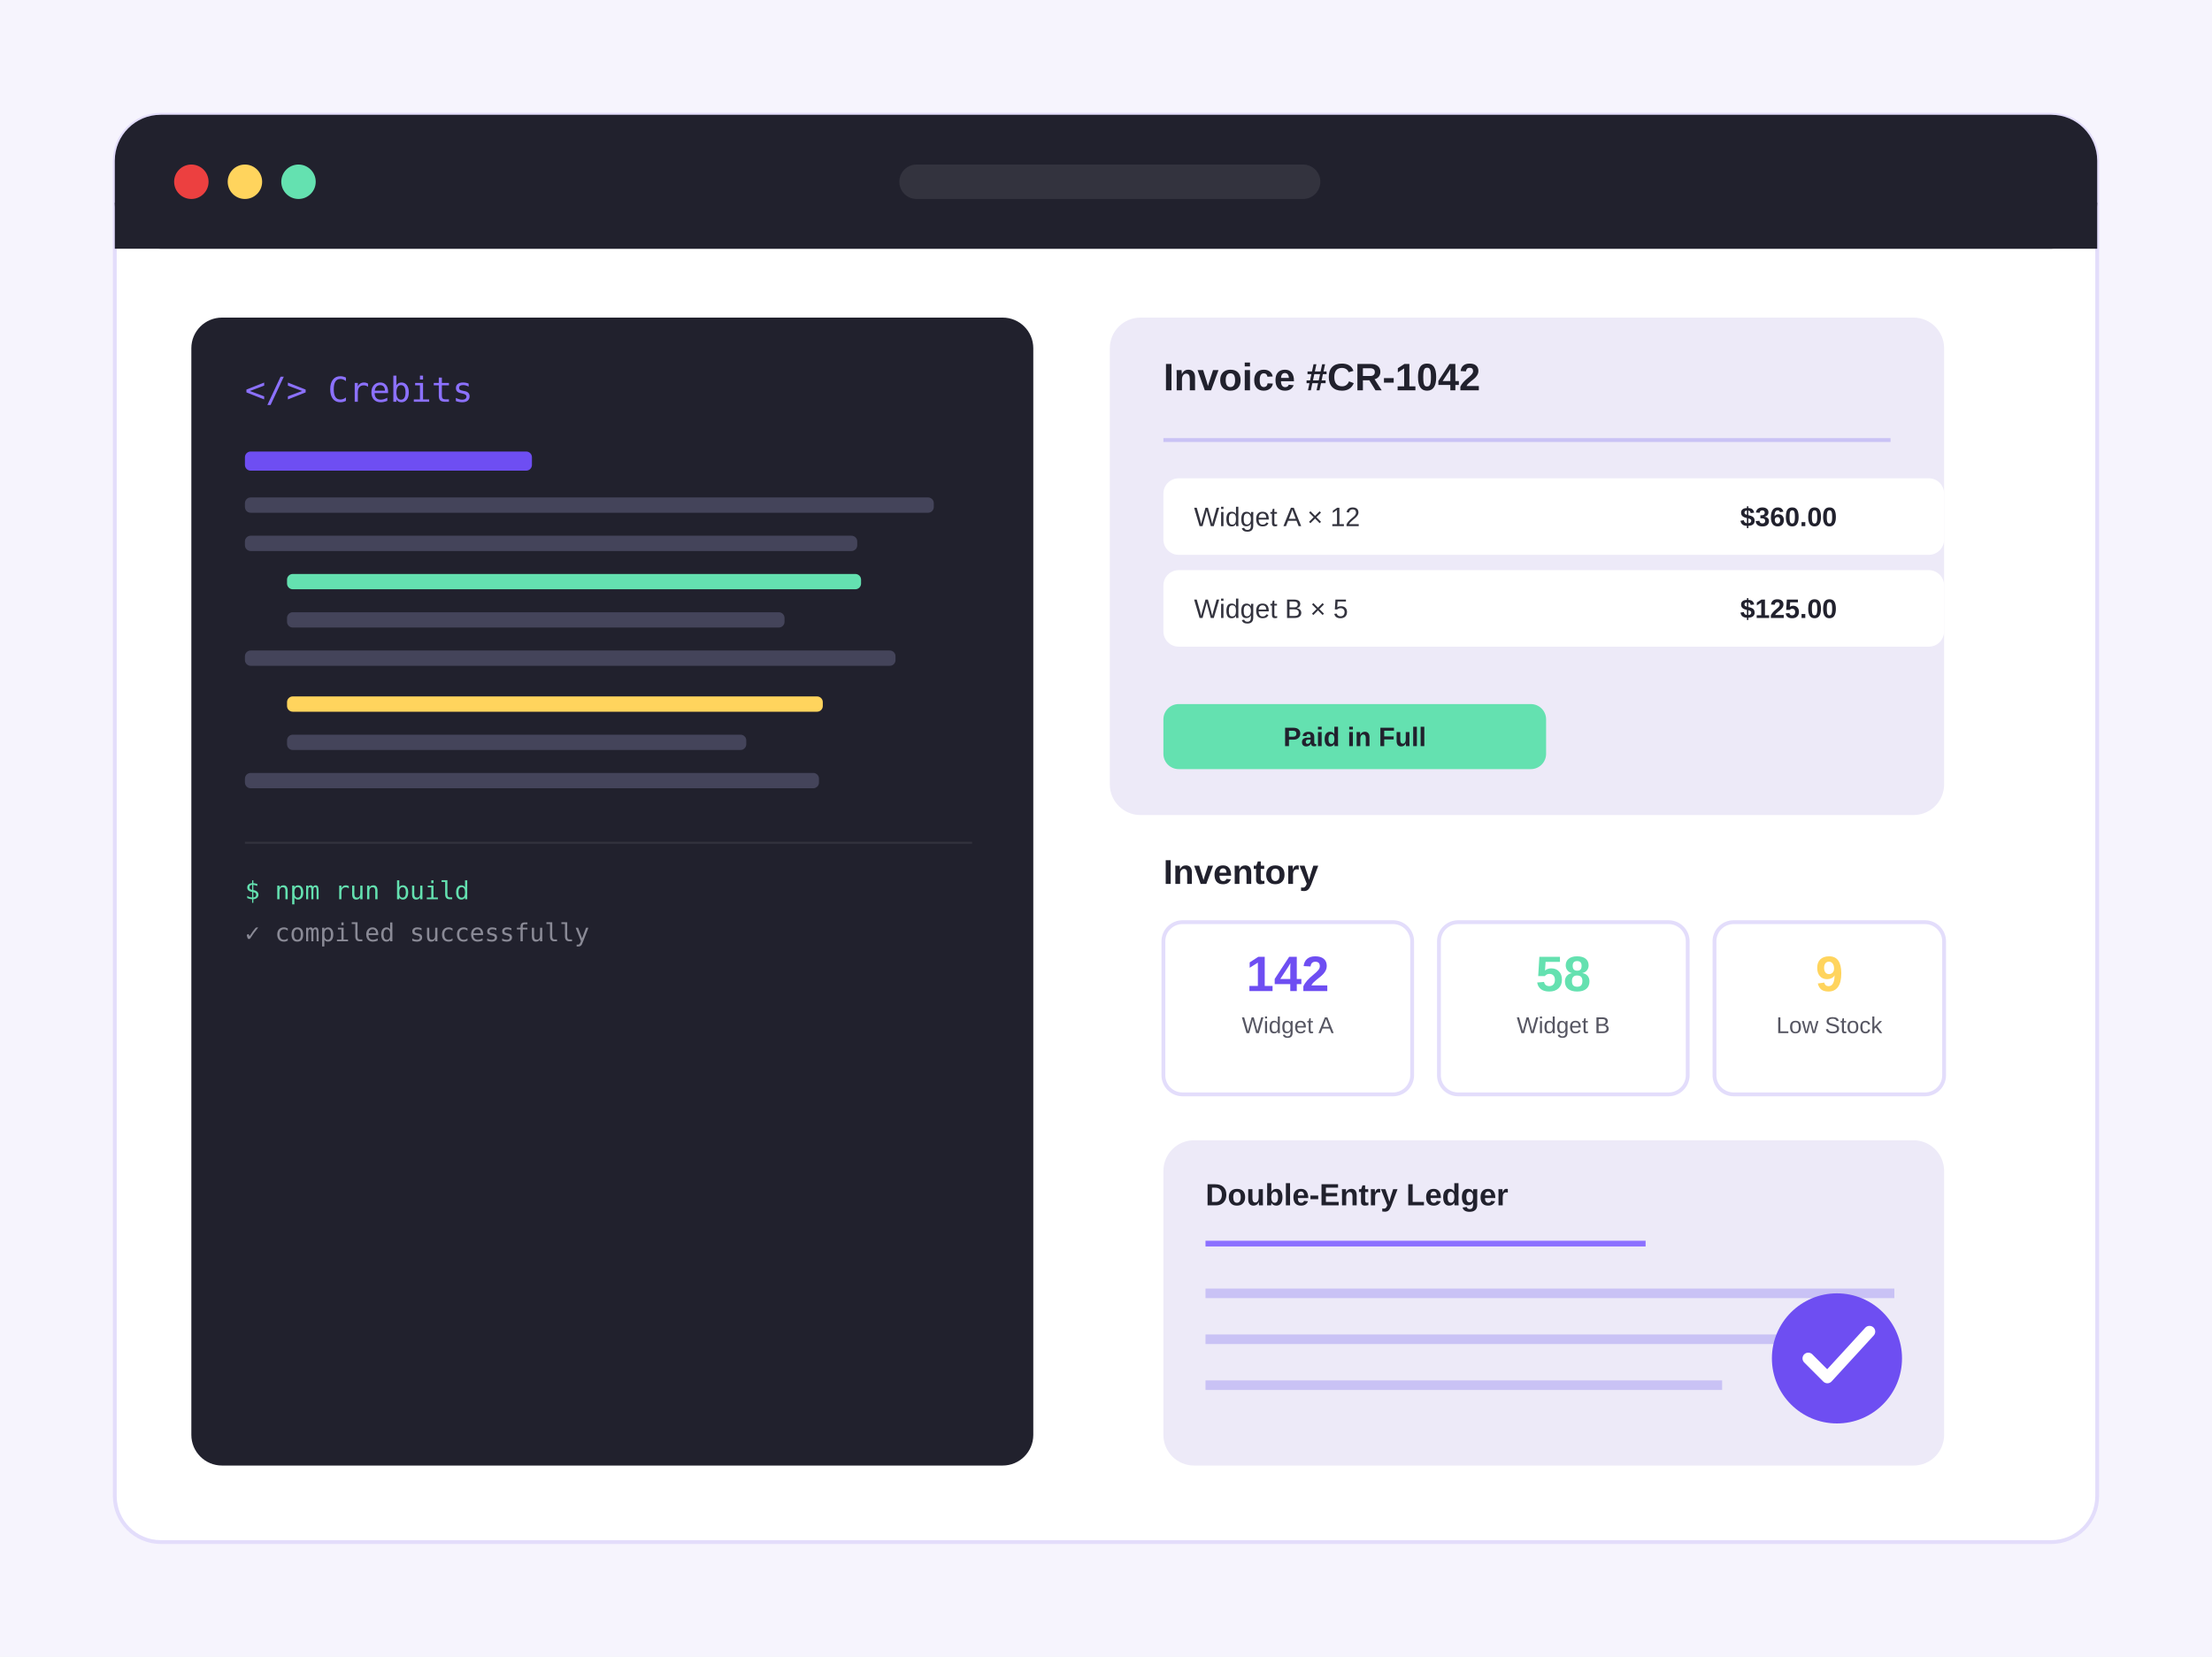
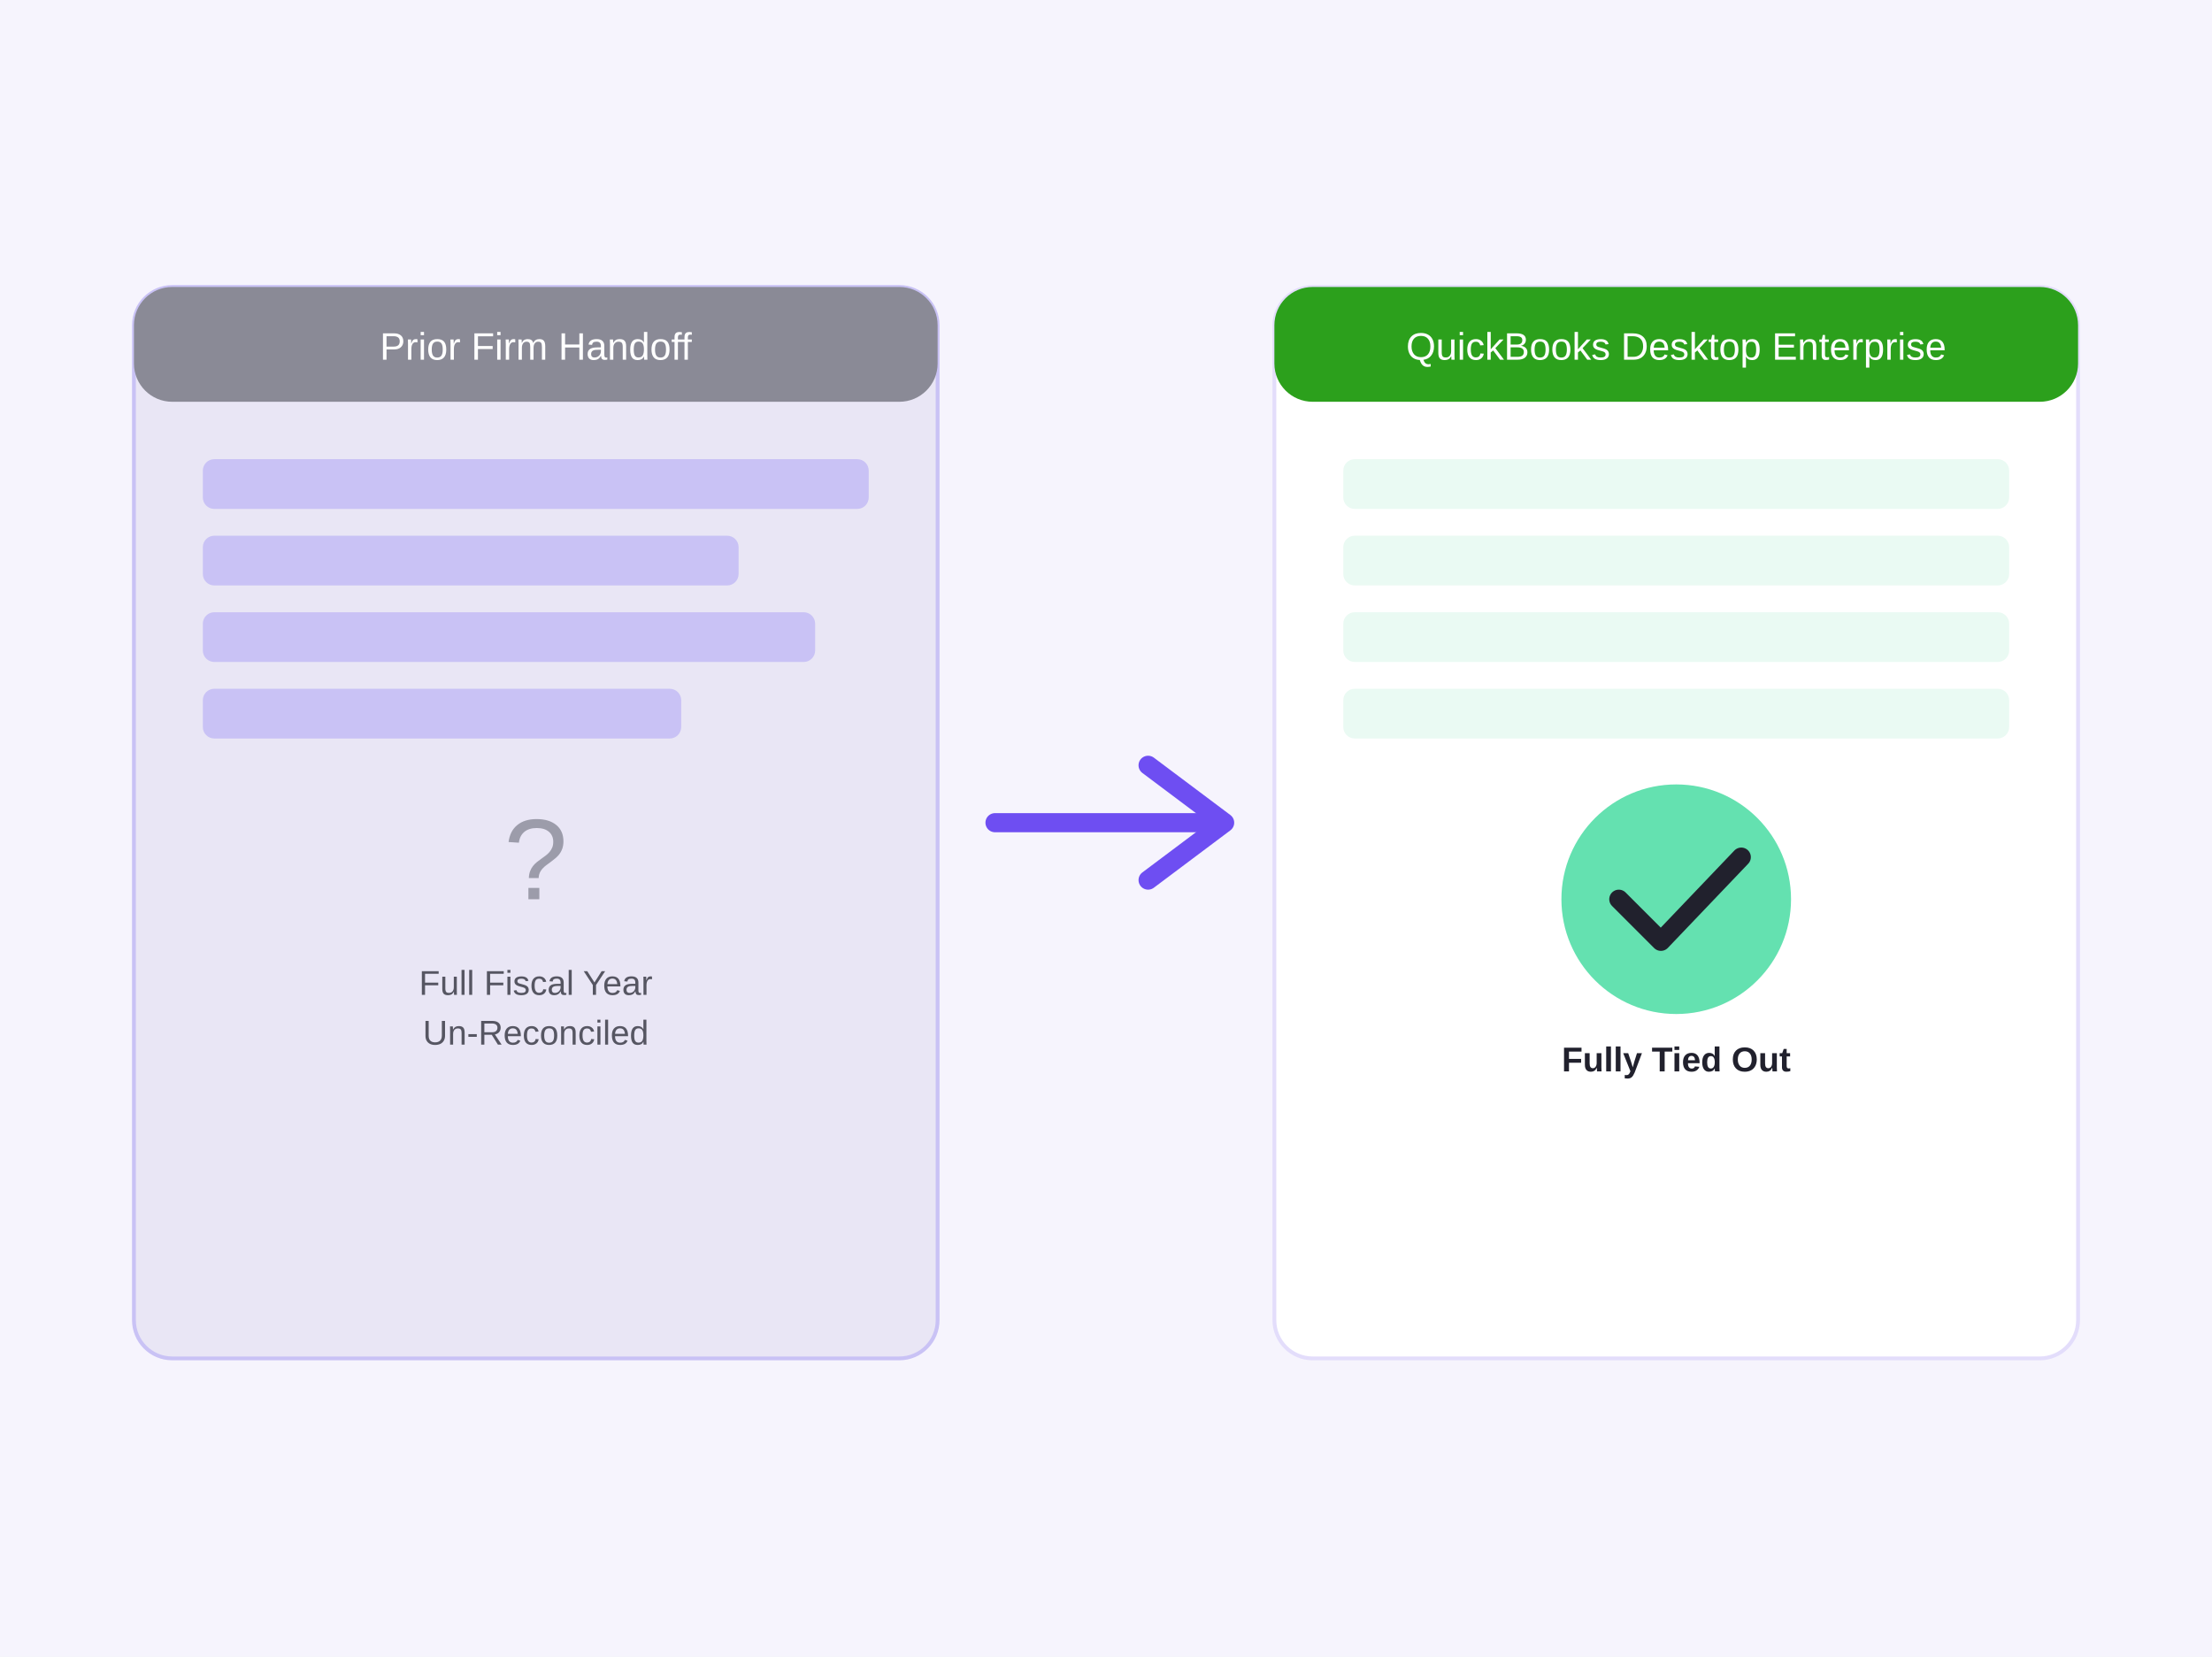
<svg xmlns="http://www.w3.org/2000/svg" width="1156" height="866" viewBox="0 0 1156 866">
  <rect width="1156" height="866" fill="#f6f4fd" />
-   <rect x="60" y="60" width="1036" height="746" rx="24" fill="#ffffff" stroke="#e3ddfb" stroke-width="2" />
-   <rect x="60" y="60" width="1036" height="70" rx="24" fill="#21212d" />
-   <rect x="60" y="106" width="1036" height="24" fill="#21212d" />
-   <circle cx="100" cy="95" r="9" fill="#ec4040" />
-   <circle cx="128" cy="95" r="9" fill="#ffd45d" />
-   <circle cx="156" cy="95" r="9" fill="#64e1b0" />
-   <rect x="470" y="86" width="220" height="18" rx="9" fill="#33333e" />
-   <rect x="100" y="166" width="440" height="600" rx="16" fill="#21212d" />
-   <text x="128" y="210" font-family="monospace" font-size="18" fill="#8c71ff">&lt;/&gt; Crebits</text>
-   <rect x="128" y="236" width="150" height="10" rx="3" fill="#6e4ef2" />
-   <rect x="128" y="260" width="360" height="8" rx="3" fill="#44445a" />
-   <rect x="128" y="280" width="320" height="8" rx="3" fill="#44445a" />
-   <rect x="150" y="300" width="300" height="8" rx="3" fill="#64e1b0" />
-   <rect x="150" y="320" width="260" height="8" rx="3" fill="#44445a" />
-   <rect x="128" y="340" width="340" height="8" rx="3" fill="#44445a" />
-   <rect x="150" y="364" width="280" height="8" rx="3" fill="#ffd45d" />
-   <rect x="150" y="384" width="240" height="8" rx="3" fill="#44445a" />
-   <rect x="128" y="404" width="300" height="8" rx="3" fill="#44445a" />
-   <rect x="128" y="440" width="380" height="1" fill="#33333e" />
-   <text x="128" y="470" font-family="monospace" font-size="13" fill="#64e1b0">$ npm run build</text>
-   <text x="128" y="492" font-family="monospace" font-size="13" fill="#8a8a96">✓ compiled successfully</text>
-   <rect x="580" y="166" width="436" height="260" rx="16" fill="#edeaf8" />
-   <text x="608" y="204" font-family="Arial, sans-serif" font-size="20" font-weight="bold" fill="#21212d">Invoice #CR-1042</text>
-   <line x1="608" y1="230" x2="988" y2="230" stroke="#c9c2f5" stroke-width="2" />
-   <rect x="608" y="250" width="408" height="40" rx="8" fill="#ffffff" />
-   <text x="624" y="275" font-family="Arial, sans-serif" font-size="14" fill="#33333e">Widget A × 12</text>
-   <text x="960" y="275" font-family="Arial, sans-serif" font-size="14" fill="#21212d" font-weight="bold" text-anchor="end">$360.00</text>
-   <rect x="608" y="298" width="408" height="40" rx="8" fill="#ffffff" />
-   <text x="624" y="323" font-family="Arial, sans-serif" font-size="14" fill="#33333e">Widget B × 5</text>
-   <text x="960" y="323" font-family="Arial, sans-serif" font-size="14" fill="#21212d" font-weight="bold" text-anchor="end">$125.00</text>
-   <rect x="608" y="368" width="200" height="34" rx="8" fill="#64e1b0" />
-   <text x="708" y="390" font-family="Arial, sans-serif" font-size="14" fill="#21212d" text-anchor="middle" font-weight="bold">Paid in Full</text>
-   <text x="608" y="462" font-family="Arial, sans-serif" font-size="18" font-weight="bold" fill="#21212d">Inventory</text>
-   <g font-family="Arial, sans-serif">
-     <rect x="608" y="482" width="130" height="90" rx="10" fill="#ffffff" stroke="#e3ddfb" stroke-width="2" />
-     <text x="673" y="518" font-size="26" font-weight="bold" fill="#6e4ef2" text-anchor="middle">142</text>
-     <text x="673" y="540" font-size="12" fill="#565662" text-anchor="middle">Widget A</text>
-     <rect x="752" y="482" width="130" height="90" rx="10" fill="#ffffff" stroke="#e3ddfb" stroke-width="2" />
-     <text x="817" y="518" font-size="26" font-weight="bold" fill="#64e1b0" text-anchor="middle">58</text>
-     <text x="817" y="540" font-size="12" fill="#565662" text-anchor="middle">Widget B</text>
-     <rect x="896" y="482" width="120" height="90" rx="10" fill="#ffffff" stroke="#e3ddfb" stroke-width="2" />
-     <text x="956" y="518" font-size="26" font-weight="bold" fill="#ffd45d" text-anchor="middle">9</text>
-     <text x="956" y="540" font-size="12" fill="#565662" text-anchor="middle">Low Stock</text>
-   </g>
-   <rect x="608" y="596" width="408" height="170" rx="16" fill="#edeaf8" />
-   <text x="630" y="630" font-family="Arial, sans-serif" font-size="16" font-weight="bold" fill="#21212d">Double-Entry Ledger</text>
-   <line x1="630" y1="650" x2="860" y2="650" stroke="#8c71ff" stroke-width="3" />
-   <line x1="630" y1="676" x2="990" y2="676" stroke="#c9c2f5" stroke-width="5" />
-   <line x1="630" y1="700" x2="960" y2="700" stroke="#c9c2f5" stroke-width="5" />
-   <line x1="630" y1="724" x2="900" y2="724" stroke="#c9c2f5" stroke-width="5" />
-   <circle cx="960" cy="710" r="34" fill="#6e4ef2" />
-   <path d="M945 710 L955 720 L977 696" stroke="#ffffff" stroke-width="6" fill="none" stroke-linecap="round" stroke-linejoin="round" />
+   <rect x="70" y="150" width="420" height="560" rx="20" fill="#e9e6f5" stroke="#c9c2f5" stroke-width="2" />
+   <rect x="70" y="150" width="420" height="60" rx="20" fill="#8a8a96" />
+   <text x="280" y="188" font-family="Arial, sans-serif" font-size="20" fill="#ffffff" text-anchor="middle">Prior Firm Handoff</text>
+   <rect x="106" y="240" width="348" height="26" rx="6" fill="#c9c2f5" />
+   <rect x="106" y="280" width="280" height="26" rx="6" fill="#c9c2f5" />
+   <rect x="106" y="320" width="320" height="26" rx="6" fill="#c9c2f5" />
+   <rect x="106" y="360" width="250" height="26" rx="6" fill="#c9c2f5" />
+   <text x="280" y="470" font-family="Arial, sans-serif" font-size="60" fill="#9c9caa" text-anchor="middle">?</text>
+   <text x="280" y="520" font-family="Arial, sans-serif" font-size="18" fill="#565662" text-anchor="middle">Full Fiscal Year</text>
+   <text x="280" y="546" font-family="Arial, sans-serif" font-size="18" fill="#565662" text-anchor="middle">Un-Reconciled</text>
+   <path d="M520 430 H630" stroke="#6e4ef2" stroke-width="10" fill="none" stroke-linecap="round" />
+   <path d="M600 400 L640 430 L600 460" stroke="#6e4ef2" stroke-width="10" fill="none" stroke-linecap="round" stroke-linejoin="round" />
+   <rect x="666" y="150" width="420" height="560" rx="20" fill="#ffffff" stroke="#e3ddfb" stroke-width="2" />
+   <rect x="666" y="150" width="420" height="60" rx="20" fill="#2ca01c" />
+   <text x="876" y="188" font-family="Arial, sans-serif" font-size="20" fill="#ffffff" text-anchor="middle">QuickBooks Desktop Enterprise</text>
+   <rect x="702" y="240" width="348" height="26" rx="6" fill="#eafaf3" />
+   <rect x="702" y="280" width="348" height="26" rx="6" fill="#eafaf3" />
+   <rect x="702" y="320" width="348" height="26" rx="6" fill="#eafaf3" />
+   <rect x="702" y="360" width="348" height="26" rx="6" fill="#eafaf3" />
+   <circle cx="876" cy="470" r="60" fill="#64e1b0" />
+   <path d="M846 470 L868 492 L910 448" stroke="#21212d" stroke-width="10" fill="none" stroke-linecap="round" stroke-linejoin="round" />
+   <text x="876" y="560" font-family="Arial, sans-serif" font-size="18" fill="#21212d" text-anchor="middle" font-weight="bold">Fully Tied Out</text>
</svg>
